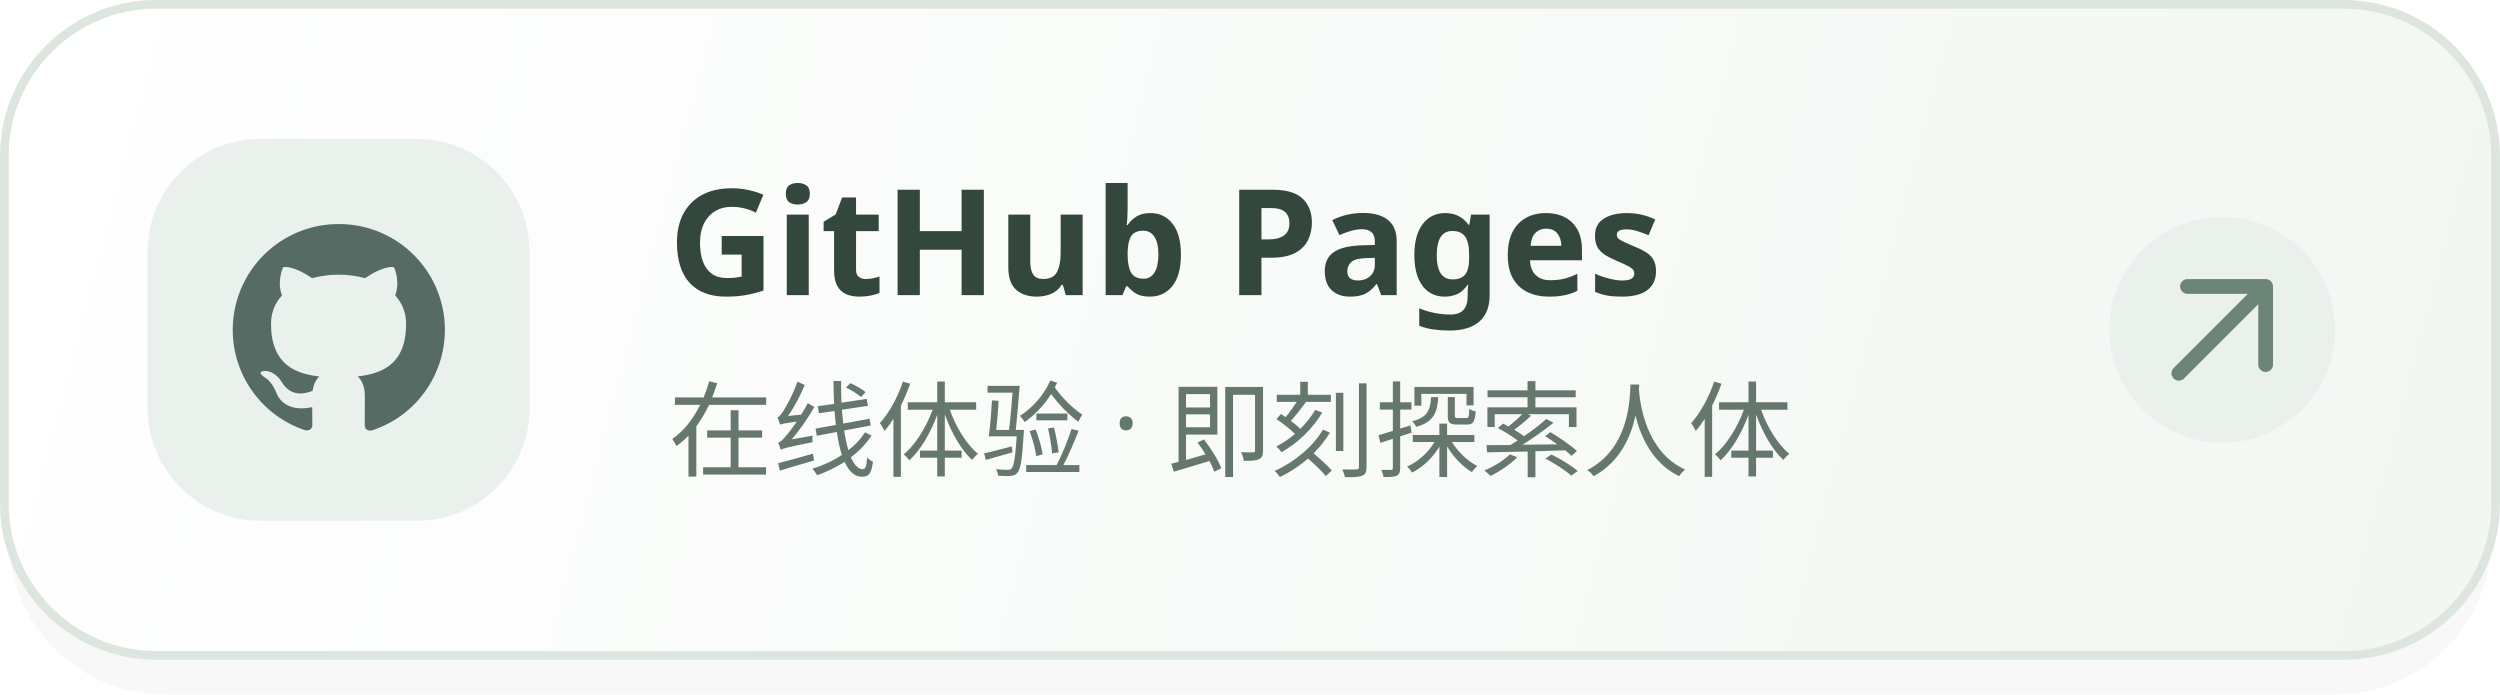
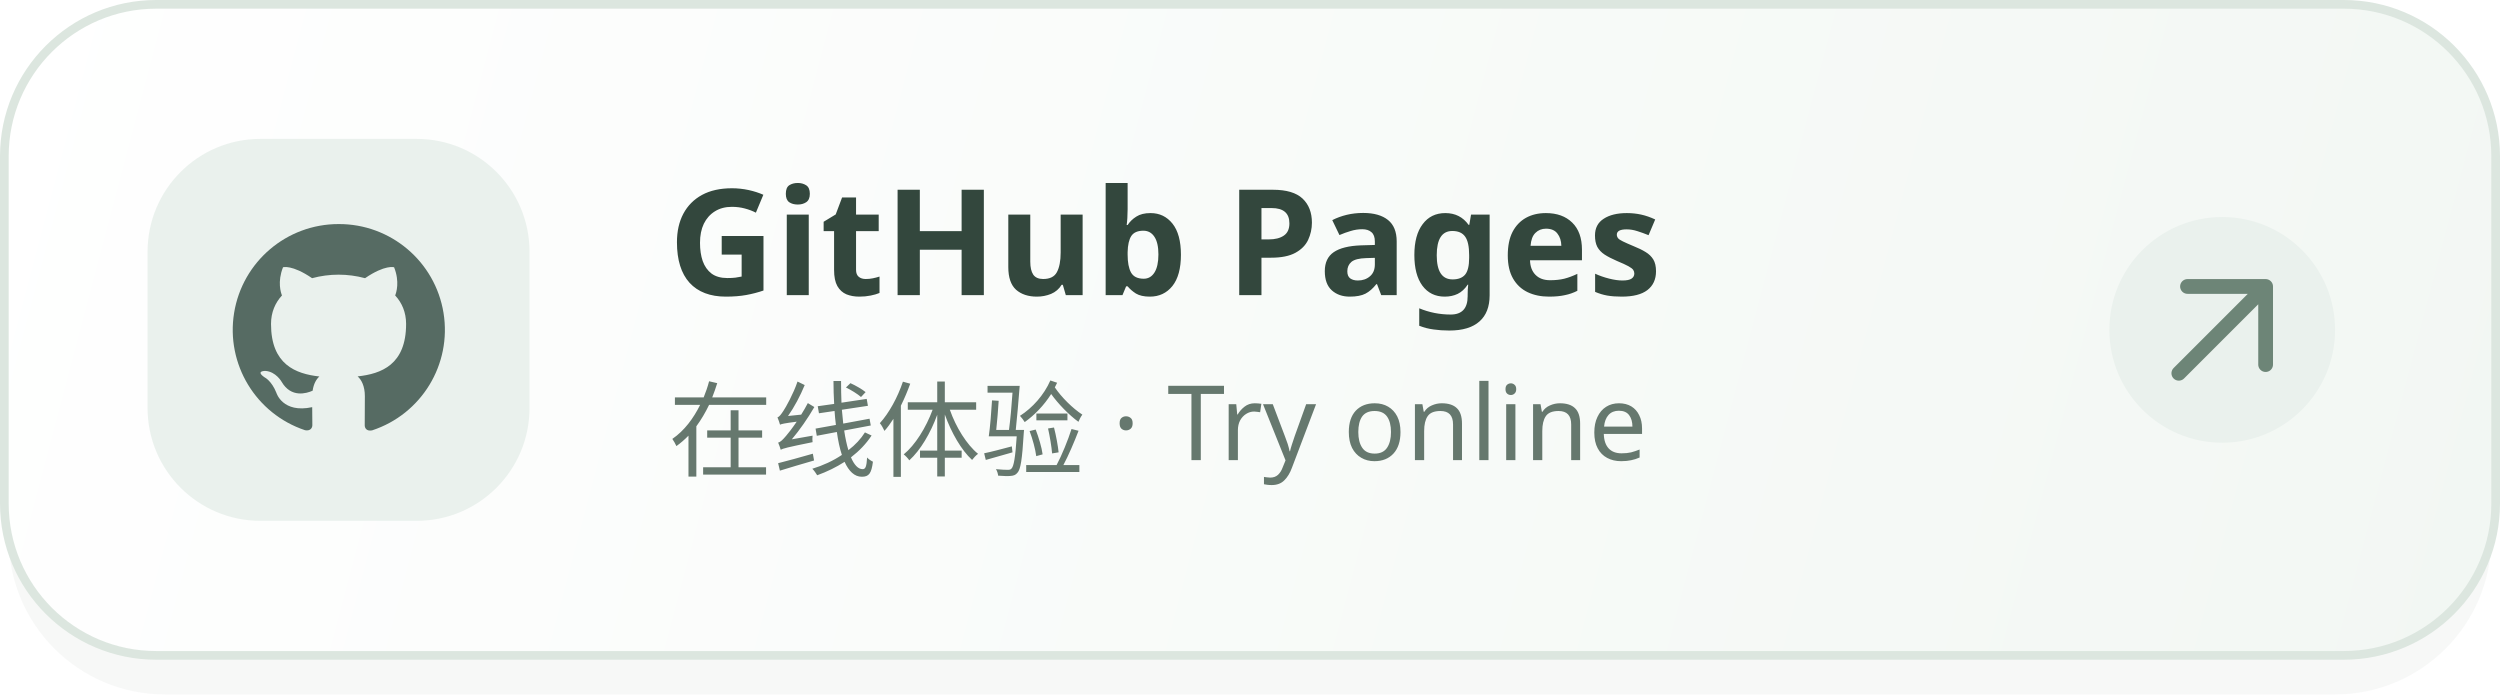
<svg xmlns="http://www.w3.org/2000/svg" width="288" height="80" viewBox="0 0 288 80" role="img" aria-labelledby="title desc">
  <defs>
    <linearGradient id="background" x1="0" y1="0" x2="288" y2="76" gradientUnits="userSpaceOnUse">
      <stop stop-color="#ffffff" />
      <stop offset="1" stop-color="#f2f7f3" />
    </linearGradient>
  </defs>
  <rect x="1" y="4" width="286" height="76" rx="18" fill="#33483d" opacity=".04" />
  <rect x=".5" y=".5" width="287" height="75" rx="17.5" fill="url(#background)" stroke="#dce6df" />
  <rect x="17" y="16" width="44" height="44" rx="13" fill="#eaf1ed" />
  <g transform="translate(26 25) scale(1.0833)" fill="#566b63">
    <path d="M12 .75a11.25 11.25 0 0 0-3.558 21.923c.563.103.773-.244.773-.543 0-.267-.01-.973-.016-1.91-3.14.682-3.803-1.513-3.803-1.513-.514-1.306-1.255-1.654-1.255-1.654-1.026-.702.078-.688.078-.688 1.135.08 1.733 1.165 1.733 1.165 1.009 1.729 2.647 1.229 3.293.94.103-.73.395-1.229.718-1.51-2.507-.285-5.143-1.254-5.143-5.588 0-1.234.442-2.243 1.165-3.033-.117-.286-.505-1.437.11-2.994 0 0 .95-.305 3.093 1.16a10.79 10.79 0 0 1 5.631 0c2.142-1.465 3.09-1.16 3.09-1.16.617 1.557.23 2.708.113 2.994.725.79 1.163 1.8 1.163 3.033 0 4.345-2.64 5.3-5.155 5.578.406.35.769 1.039.769 2.096 0 1.513-.014 2.734-.014 3.104 0 .3.203.65.779.54A11.25 11.25 0 0 0 12 .75Z" />
  </g>
  <g font-family="Segoe UI,Microsoft YaHei,PingFang SC,sans-serif">
    <text x="77" y="34" fill="#33473d" font-size="17" font-weight="600">GitHub Pages</text>
-     <text x="77" y="54" fill="#66786e" font-size="12">在线体验 · 即刻探索人体</text>
+     <text x="77" y="54" fill="#66786e" font-size="12">在线体验 · Try online</text>
  </g>
  <circle cx="256" cy="38" r="13" fill="#eaf1ed" />
  <path d="m251 43 10-10m-9 0h9v9" fill="none" stroke="#6d8577" stroke-width="1.7" stroke-linecap="round" stroke-linejoin="round" />
</svg>
